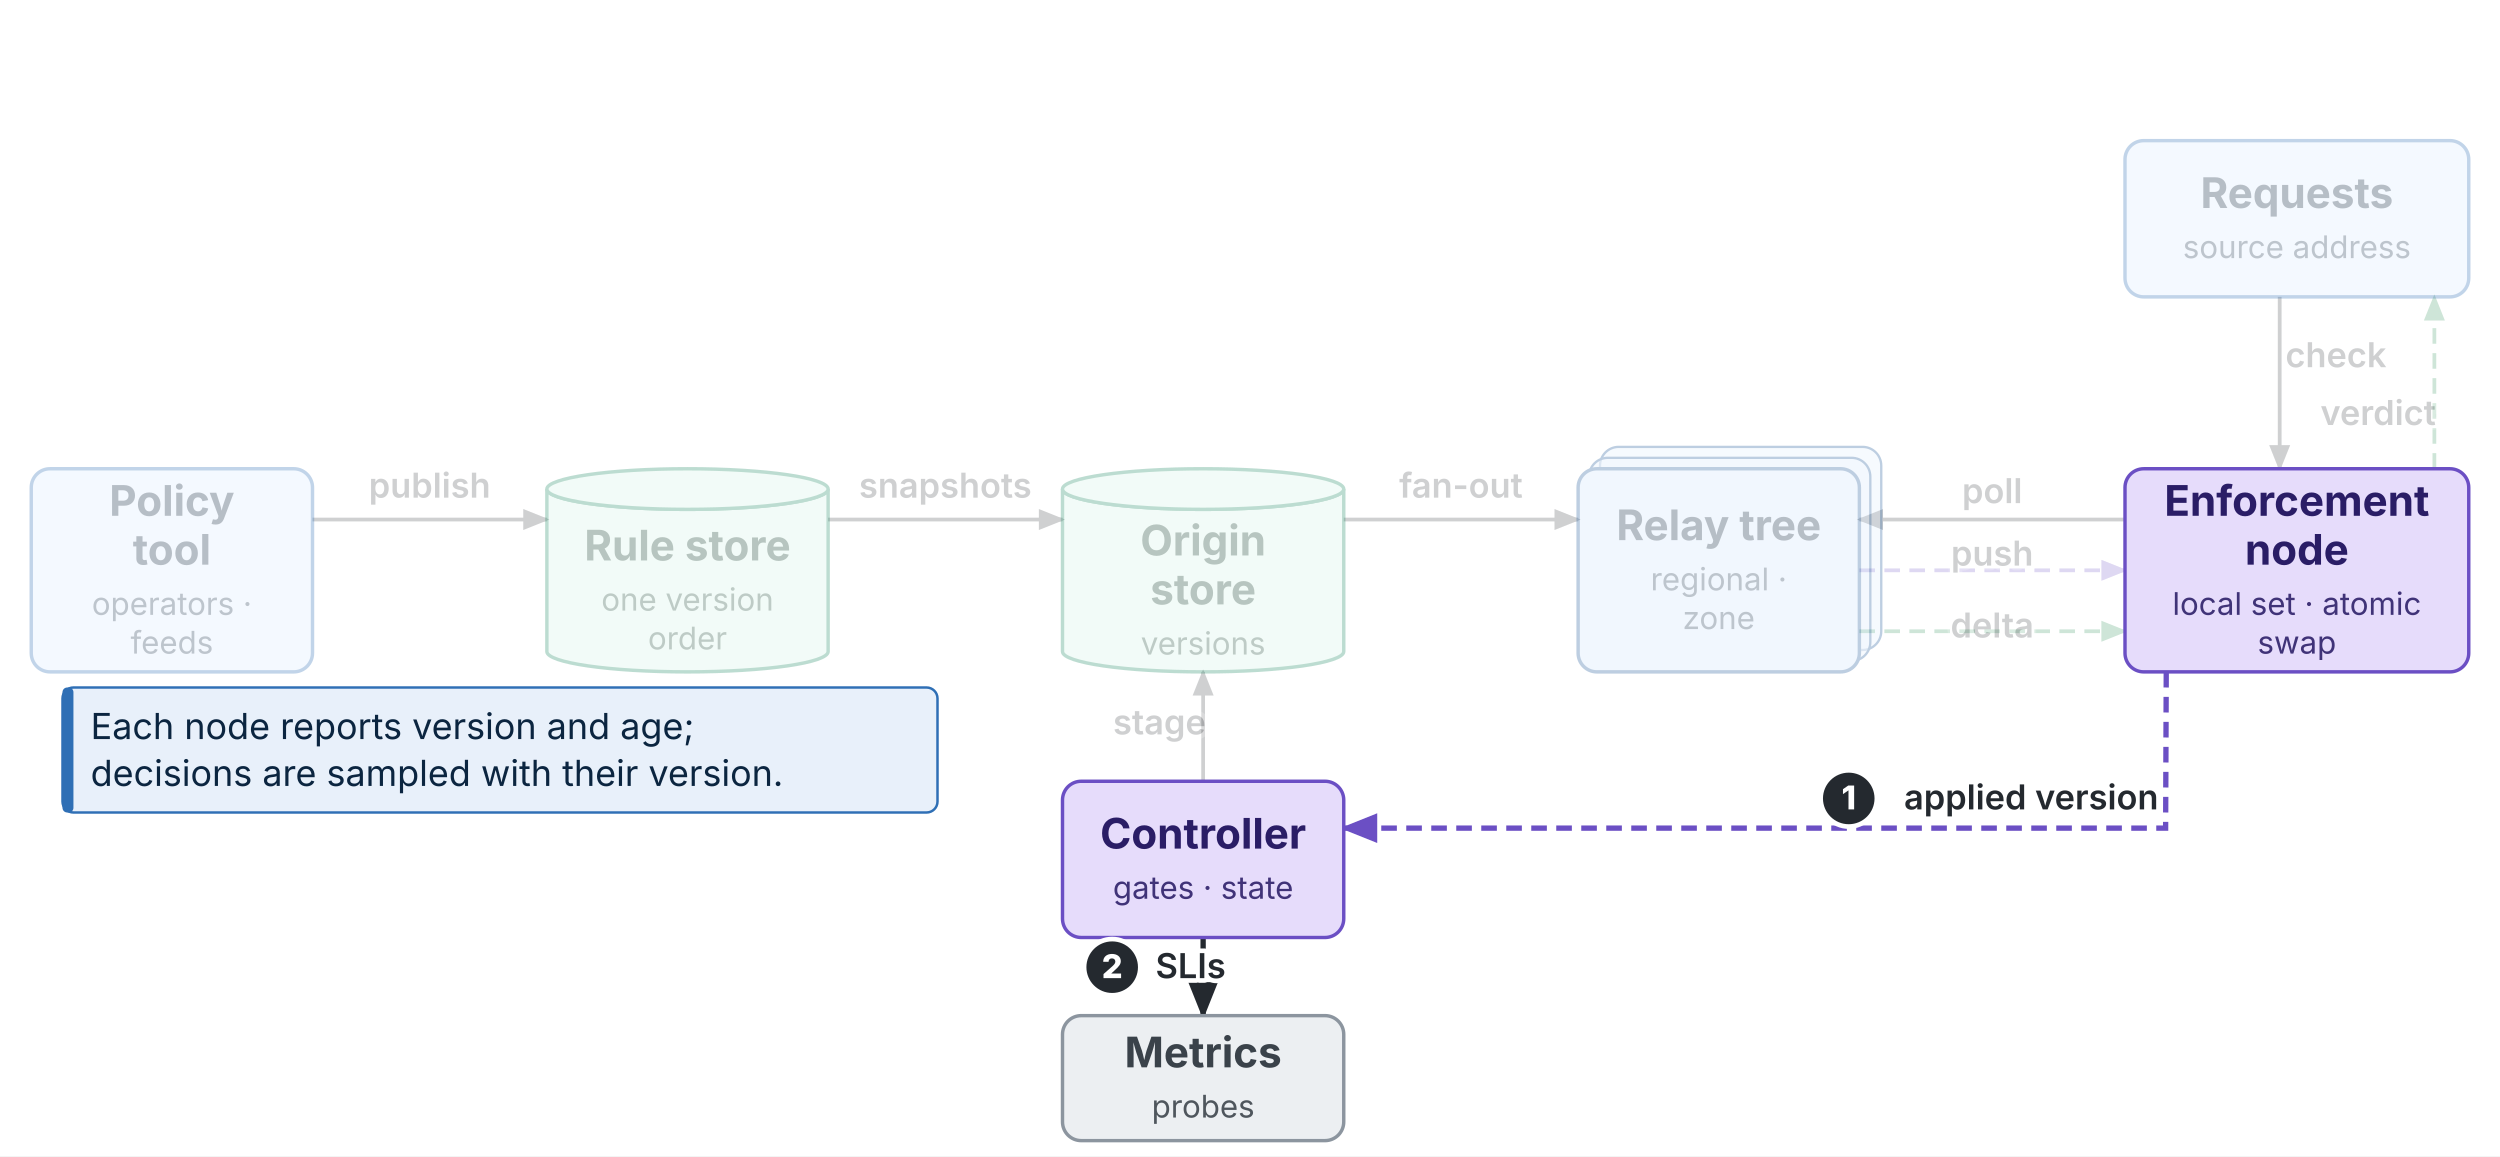
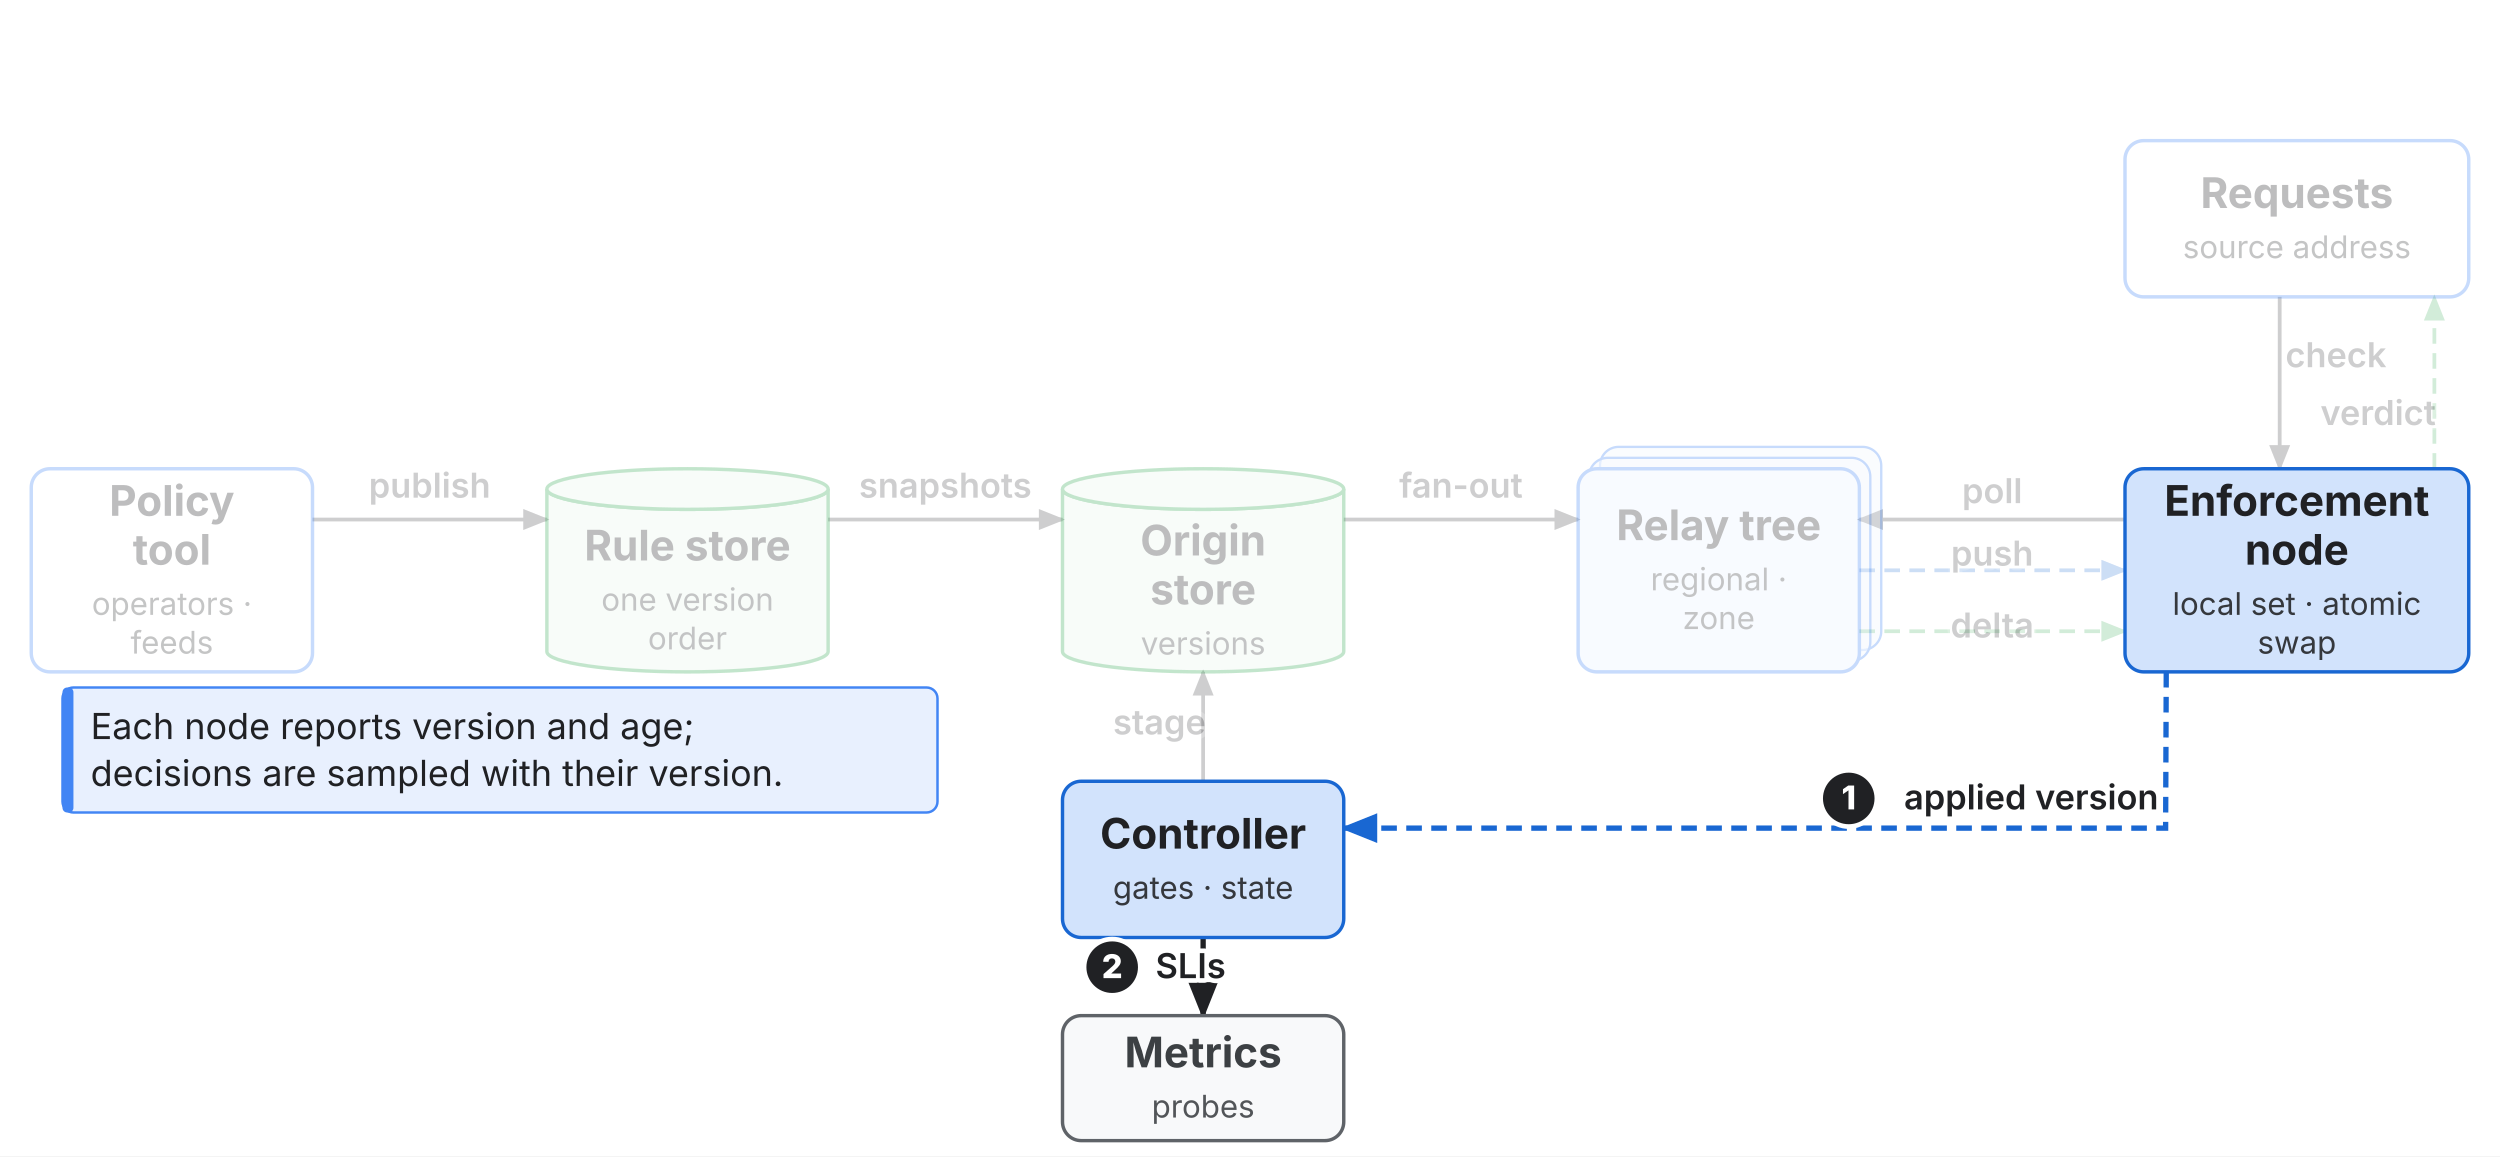
<svg xmlns="http://www.w3.org/2000/svg" class="base" viewBox="0 0 1600 740" width="1600" height="740">
  <defs>
-     <marker id="bs-1f8a4c" viewBox="0 0 10 10" refX="9" refY="5" markerWidth="7" markerHeight="7" orient="auto">
-       <path d="M0,1 L10,5 L0,9 z" fill="#1f8a4c" />
+     <marker id="bs-1967d2" viewBox="0 0 10 10" refX="9" refY="5" markerWidth="7" markerHeight="7" orient="auto">
+       <path d="M0,1 L10,5 L0,9 z" fill="#1967d2" />
    </marker>
-     <marker id="bs-s-1f8a4c" viewBox="0 0 10 10" refX="1" refY="5" markerWidth="7" markerHeight="7" orient="auto">
-       <path d="M10,1 L0,5 L10,9 z" fill="#1f8a4c" />
+     <marker id="bs-s-1967d2" viewBox="0 0 10 10" refX="1" refY="5" markerWidth="7" markerHeight="7" orient="auto">
+       <path d="M10,1 L0,5 L10,9 z" fill="#1967d2" />
    </marker>
-     <marker id="bs-24292f" viewBox="0 0 10 10" refX="9" refY="5" markerWidth="7" markerHeight="7" orient="auto">
-       <path d="M0,1 L10,5 L0,9 z" fill="#24292f" />
+     <marker id="bs-202124" viewBox="0 0 10 10" refX="9" refY="5" markerWidth="7" markerHeight="7" orient="auto">
+       <path d="M0,1 L10,5 L0,9 z" fill="#202124" />
    </marker>
-     <marker id="bs-s-24292f" viewBox="0 0 10 10" refX="1" refY="5" markerWidth="7" markerHeight="7" orient="auto">
-       <path d="M10,1 L0,5 L10,9 z" fill="#24292f" />
+     <marker id="bs-s-202124" viewBox="0 0 10 10" refX="1" refY="5" markerWidth="7" markerHeight="7" orient="auto">
+       <path d="M10,1 L0,5 L10,9 z" fill="#202124" />
    </marker>
-     <marker id="bs-6b4fc4" viewBox="0 0 10 10" refX="9" refY="5" markerWidth="7" markerHeight="7" orient="auto">
-       <path d="M0,1 L10,5 L0,9 z" fill="#6b4fc4" />
+     <marker id="bs-34a853" viewBox="0 0 10 10" refX="9" refY="5" markerWidth="7" markerHeight="7" orient="auto">
+       <path d="M0,1 L10,5 L0,9 z" fill="#34a853" />
    </marker>
-     <marker id="bs-s-6b4fc4" viewBox="0 0 10 10" refX="1" refY="5" markerWidth="7" markerHeight="7" orient="auto">
-       <path d="M10,1 L0,5 L10,9 z" fill="#6b4fc4" />
+     <marker id="bs-s-34a853" viewBox="0 0 10 10" refX="1" refY="5" markerWidth="7" markerHeight="7" orient="auto">
+       <path d="M10,1 L0,5 L10,9 z" fill="#34a853" />
    </marker>
  </defs>
  <rect width="1600" height="740" fill="#ffffff" />
-   <path d="M200.0,332.5 L350.0,332.5" fill="none" stroke="#24292f" stroke-width="2.4" marker-end="url(#bs-24292f)" opacity="0.22" />
-   <path d="M530.0,332.5 L680.0,332.5" fill="none" stroke="#24292f" stroke-width="2.4" marker-end="url(#bs-24292f)" opacity="0.22" />
-   <path d="M860.0,332.5 L1010.0,332.5" fill="none" stroke="#24292f" stroke-width="2.4" marker-end="url(#bs-24292f)" opacity="0.22" />
-   <path d="M1360.0,332.5 L1190.0,332.5" fill="none" stroke="#24292f" stroke-width="2.4" marker-end="url(#bs-24292f)" opacity="0.22" />
-   <path d="M1190.0,365.0 L1360.0,365.0" fill="none" stroke="#6b4fc4" stroke-width="2.4" stroke-dasharray="10 6" marker-end="url(#bs-6b4fc4)" opacity="0.22" />
-   <path d="M1190.0,404.0 L1360.0,404.0" fill="none" stroke="#1f8a4c" stroke-width="2.4" stroke-dasharray="10 6" marker-end="url(#bs-1f8a4c)" opacity="0.22" />
-   <path d="M1459.0,190.0 L1459.0,300.0" fill="none" stroke="#24292f" stroke-width="2.4" marker-end="url(#bs-24292f)" opacity="0.22" />
-   <path d="M1558.0,300.0 L1558.0,190.0" fill="none" stroke="#1f8a4c" stroke-width="2.4" stroke-dasharray="10 6" marker-end="url(#bs-1f8a4c)" opacity="0.22" />
-   <path d="M1386.4,430.0 L1386.0,530.0 L860.0,530.0" fill="none" stroke="#6b4fc4" stroke-width="3.4" stroke-dasharray="10 6" marker-end="url(#bs-6b4fc4)" />
-   <path d="M770.0,500.0 L770.0,430.0" fill="none" stroke="#24292f" stroke-width="2.4" marker-end="url(#bs-24292f)" opacity="0.22" />
-   <path d="M770.0,600.0 L770.0,650.0" fill="none" stroke="#24292f" stroke-width="3.4" marker-end="url(#bs-24292f)" />
-   <g opacity="0.3">
-     <rect x="20" y="300" width="180" height="130" rx="12" fill="#dbeafe" stroke="#2f6fb5" stroke-width="2.2" />
-     <text x="110.0" y="330.1" text-anchor="middle" font-family="Inter, Helvetica, Arial, sans-serif" font-size="27" font-weight="700" fill="#0b2540">Policy</text>
-     <text x="110.0" y="361.4" text-anchor="middle" font-family="Inter, Helvetica, Arial, sans-serif" font-size="27" font-weight="700" fill="#0b2540">tool</text>
-     <text x="110.0" y="393.5" text-anchor="middle" font-family="Inter, Helvetica, Arial, sans-serif" font-size="20.0" fill="#0b2540" fill-opacity="0.88">operators ·</text>
-     <text x="110.0" y="418.3" text-anchor="middle" font-family="Inter, Helvetica, Arial, sans-serif" font-size="20.0" fill="#0b2540" fill-opacity="0.88">feeds</text>
+   <path data-k="e:p-r" d="M200.0,332.5 L350.0,332.5" fill="none" stroke="#202124" stroke-width="2.4" marker-end="url(#bs-202124)" opacity="0.22" />
+   <path data-k="e:r-o" d="M530.0,332.5 L680.0,332.5" fill="none" stroke="#202124" stroke-width="2.4" marker-end="url(#bs-202124)" opacity="0.22" />
+   <path data-k="e:o-rel" d="M860.0,332.5 L1010.0,332.5" fill="none" stroke="#202124" stroke-width="2.4" marker-end="url(#bs-202124)" opacity="0.22" />
+   <path data-k="e:poll" d="M1360.0,332.5 L1190.0,332.5" fill="none" stroke="#202124" stroke-width="2.4" marker-end="url(#bs-202124)" opacity="0.22" />
+   <path data-k="e:push" d="M1190.0,365.0 L1360.0,365.0" fill="none" stroke="#1967d2" stroke-width="2.4" stroke-dasharray="10 6" marker-end="url(#bs-1967d2)" opacity="0.22" />
+   <path data-k="e:delta" d="M1190.0,404.0 L1360.0,404.0" fill="none" stroke="#34a853" stroke-width="2.4" stroke-dasharray="10 6" marker-end="url(#bs-34a853)" opacity="0.22" />
+   <path data-k="e:rq" d="M1459.0,190.0 L1459.0,300.0" fill="none" stroke="#202124" stroke-width="2.4" marker-end="url(#bs-202124)" opacity="0.22" />
+   <path data-k="e:rs" d="M1558.0,300.0 L1558.0,190.0" fill="none" stroke="#34a853" stroke-width="2.4" stroke-dasharray="10 6" marker-end="url(#bs-34a853)" opacity="0.22" />
+   <path data-k="e:n-c" d="M1386.4,430.0 L1386.0,530.0 L860.0,530.0" fill="none" stroke="#1967d2" stroke-width="3.4" stroke-dasharray="10 6" marker-end="url(#bs-1967d2)" />
+   <path data-k="e:c-o" d="M770.0,500.0 L770.0,430.0" fill="none" stroke="#202124" stroke-width="2.4" marker-end="url(#bs-202124)" opacity="0.22" />
+   <path data-k="e:c-m" d="M770.0,600.0 L770.0,650.0" fill="none" stroke="#202124" stroke-width="3.4" marker-end="url(#bs-202124)" />
+   <g data-k="n:policy">
+     <g opacity="0.3">
+       <rect x="20" y="300" width="180" height="130" rx="12" fill="#ffffff" stroke="#4285f4" stroke-width="2.2" />
+       <text x="110.0" y="330.1" text-anchor="middle" font-family="Inter, Roboto, sans-serif" font-size="27" font-weight="700" fill="#202124">Policy</text>
+       <text x="110.0" y="361.4" text-anchor="middle" font-family="Inter, Roboto, sans-serif" font-size="27" font-weight="700" fill="#202124">tool</text>
+       <text x="110.0" y="393.5" text-anchor="middle" font-family="Inter, Roboto, sans-serif" font-size="20.0" fill="#202124" fill-opacity="0.88">operators ·</text>
+       <text x="110.0" y="418.3" text-anchor="middle" font-family="Inter, Roboto, sans-serif" font-size="20.0" fill="#202124" fill-opacity="0.88">feeds</text>
+     </g>
  </g>
-   <g opacity="0.3">
-     <path d="M350,313 a90.0,13 0 0,0 180,0 v104 a90.0,13 0 0,1 -180,0 z" fill="#d3f3e6" stroke="#1f8a63" stroke-width="2.2" />
-     <ellipse cx="440.0" cy="313" rx="90.0" ry="13" fill="#d3f3e6" stroke="#1f8a63" stroke-width="2.2" />
-     <text x="440.0" y="358.7" text-anchor="middle" font-family="Inter, Helvetica, Arial, sans-serif" font-size="27" font-weight="700" fill="#0d3b2a">Rule store</text>
-     <text x="440.0" y="390.8" text-anchor="middle" font-family="Inter, Helvetica, Arial, sans-serif" font-size="20.0" fill="#0d3b2a" fill-opacity="0.88">one version</text>
-     <text x="440.0" y="415.6" text-anchor="middle" font-family="Inter, Helvetica, Arial, sans-serif" font-size="20.0" fill="#0d3b2a" fill-opacity="0.88">order</text>
+   <g data-k="n:rules">
+     <g opacity="0.3">
+       <path d="M350,313 a90.0,13 0 0,0 180,0 v104 a90.0,13 0 0,1 -180,0 z" fill="#e6f4ea" stroke="#34a853" stroke-width="2.2" />
+       <ellipse cx="440.0" cy="313" rx="90.0" ry="13" fill="#e6f4ea" stroke="#34a853" stroke-width="2.2" />
+       <text x="440.0" y="358.7" text-anchor="middle" font-family="Inter, Roboto, sans-serif" font-size="27" font-weight="700" fill="#202124">Rule store</text>
+       <text x="440.0" y="390.8" text-anchor="middle" font-family="Inter, Roboto, sans-serif" font-size="20.0" fill="#202124" fill-opacity="0.88">one version</text>
+       <text x="440.0" y="415.6" text-anchor="middle" font-family="Inter, Roboto, sans-serif" font-size="20.0" fill="#202124" fill-opacity="0.88">order</text>
+     </g>
  </g>
-   <g opacity="0.3">
-     <path d="M680,313 a90.0,13 0 0,0 180,0 v104 a90.0,13 0 0,1 -180,0 z" fill="#d3f3e6" stroke="#1f8a63" stroke-width="2.2" />
-     <ellipse cx="770.0" cy="313" rx="90.0" ry="13" fill="#d3f3e6" stroke="#1f8a63" stroke-width="2.2" />
-     <text x="770.0" y="355.5" text-anchor="middle" font-family="Inter, Helvetica, Arial, sans-serif" font-size="27" font-weight="700" fill="#0d3b2a">Origin</text>
-     <text x="770.0" y="386.8" text-anchor="middle" font-family="Inter, Helvetica, Arial, sans-serif" font-size="27" font-weight="700" fill="#0d3b2a">store</text>
-     <text x="770.0" y="418.9" text-anchor="middle" font-family="Inter, Helvetica, Arial, sans-serif" font-size="20.0" fill="#0d3b2a" fill-opacity="0.88">versions</text>
+   <g data-k="n:origin">
+     <g opacity="0.3">
+       <path d="M680,313 a90.0,13 0 0,0 180,0 v104 a90.0,13 0 0,1 -180,0 z" fill="#e6f4ea" stroke="#34a853" stroke-width="2.2" />
+       <ellipse cx="770.0" cy="313" rx="90.0" ry="13" fill="#e6f4ea" stroke="#34a853" stroke-width="2.2" />
+       <text x="770.0" y="355.5" text-anchor="middle" font-family="Inter, Roboto, sans-serif" font-size="27" font-weight="700" fill="#202124">Origin</text>
+       <text x="770.0" y="386.8" text-anchor="middle" font-family="Inter, Roboto, sans-serif" font-size="27" font-weight="700" fill="#202124">store</text>
+       <text x="770.0" y="418.9" text-anchor="middle" font-family="Inter, Roboto, sans-serif" font-size="20.0" fill="#202124" fill-opacity="0.88">versions</text>
+     </g>
  </g>
-   <g opacity="0.3">
-     <rect x="1024" y="286" width="180" height="130" rx="12" fill="#cfe3fb" fill-opacity="0.6" stroke="#215a9a" stroke-width="1.5" />
-     <rect x="1017" y="293" width="180" height="130" rx="12" fill="#cfe3fb" fill-opacity="0.6" stroke="#215a9a" stroke-width="1.5" />
-     <rect x="1010" y="300" width="180" height="130" rx="12" fill="#cfe3fb" stroke="#215a9a" stroke-width="2.2" />
-     <text x="1100.0" y="345.7" text-anchor="middle" font-family="Inter, Helvetica, Arial, sans-serif" font-size="27" font-weight="700" fill="#0b2540">Relay tree</text>
-     <text x="1100.0" y="377.8" text-anchor="middle" font-family="Inter, Helvetica, Arial, sans-serif" font-size="20.0" fill="#0b2540" fill-opacity="0.88">regional ·</text>
-     <text x="1100.0" y="402.6" text-anchor="middle" font-family="Inter, Helvetica, Arial, sans-serif" font-size="20.0" fill="#0b2540" fill-opacity="0.88">zone</text>
+   <g data-k="n:relay">
+     <g opacity="0.3">
+       <rect x="1024" y="286" width="180" height="130" rx="12" fill="#e8f0fe" fill-opacity="0.6" stroke="#4285f4" stroke-width="1.5" />
+       <rect x="1017" y="293" width="180" height="130" rx="12" fill="#e8f0fe" fill-opacity="0.6" stroke="#4285f4" stroke-width="1.5" />
+       <rect x="1010" y="300" width="180" height="130" rx="12" fill="#e8f0fe" stroke="#4285f4" stroke-width="2.2" />
+       <text x="1100.0" y="345.7" text-anchor="middle" font-family="Inter, Roboto, sans-serif" font-size="27" font-weight="700" fill="#202124">Relay tree</text>
+       <text x="1100.0" y="377.8" text-anchor="middle" font-family="Inter, Roboto, sans-serif" font-size="20.0" fill="#202124" fill-opacity="0.88">regional ·</text>
+       <text x="1100.0" y="402.6" text-anchor="middle" font-family="Inter, Roboto, sans-serif" font-size="20.0" fill="#202124" fill-opacity="0.88">zone</text>
+     </g>
  </g>
-   <rect x="1360" y="300" width="220" height="130" rx="12" fill="#e6dcfb" stroke="#6b4fc4" stroke-width="2.2" />
-   <text x="1470.0" y="330.1" text-anchor="middle" font-family="Inter, Helvetica, Arial, sans-serif" font-size="27" font-weight="700" fill="#2a1d66">Enforcement</text>
-   <text x="1470.0" y="361.4" text-anchor="middle" font-family="Inter, Helvetica, Arial, sans-serif" font-size="27" font-weight="700" fill="#2a1d66">node</text>
-   <text x="1470.0" y="393.5" text-anchor="middle" font-family="Inter, Helvetica, Arial, sans-serif" font-size="20.0" fill="#2a1d66" fill-opacity="0.88">local set · atomic</text>
-   <text x="1470.0" y="418.3" text-anchor="middle" font-family="Inter, Helvetica, Arial, sans-serif" font-size="20.0" fill="#2a1d66" fill-opacity="0.88">swap</text>
-   <g opacity="0.3">
-     <rect x="1360" y="90" width="220" height="100" rx="12" fill="#dbeafe" stroke="#2f6fb5" stroke-width="2.2" />
-     <text x="1470.0" y="133.1" text-anchor="middle" font-family="Inter, Helvetica, Arial, sans-serif" font-size="27" font-weight="700" fill="#0b2540">Requests</text>
-     <text x="1470.0" y="165.2" text-anchor="middle" font-family="Inter, Helvetica, Arial, sans-serif" font-size="20.0" fill="#0b2540" fill-opacity="0.88">source address</text>
+   <g data-k="n:node">
+     <rect x="1360" y="300" width="220" height="130" rx="12" fill="#d2e3fc" stroke="#1967d2" stroke-width="2.2" />
+     <text x="1470.0" y="330.1" text-anchor="middle" font-family="Inter, Roboto, sans-serif" font-size="27" font-weight="700" fill="#202124">Enforcement</text>
+     <text x="1470.0" y="361.4" text-anchor="middle" font-family="Inter, Roboto, sans-serif" font-size="27" font-weight="700" fill="#202124">node</text>
+     <text x="1470.0" y="393.5" text-anchor="middle" font-family="Inter, Roboto, sans-serif" font-size="20.0" fill="#202124" fill-opacity="0.88">local set · atomic</text>
+     <text x="1470.0" y="418.3" text-anchor="middle" font-family="Inter, Roboto, sans-serif" font-size="20.0" fill="#202124" fill-opacity="0.88">swap</text>
  </g>
-   <rect x="680" y="500" width="180" height="100" rx="12" fill="#e6dcfb" stroke="#6b4fc4" stroke-width="2.2" />
-   <text x="770.0" y="543.1" text-anchor="middle" font-family="Inter, Helvetica, Arial, sans-serif" font-size="27" font-weight="700" fill="#2a1d66">Controller</text>
-   <text x="770.0" y="575.2" text-anchor="middle" font-family="Inter, Helvetica, Arial, sans-serif" font-size="20.0" fill="#2a1d66" fill-opacity="0.88">gates · state</text>
-   <rect x="680" y="650" width="180" height="80" rx="12" fill="#eceff2" stroke="#8c959f" stroke-width="2.2" />
-   <text x="770.0" y="683.1" text-anchor="middle" font-family="Inter, Helvetica, Arial, sans-serif" font-size="27" font-weight="700" fill="#3a424a">Metrics</text>
-   <text x="770.0" y="715.2" text-anchor="middle" font-family="Inter, Helvetica, Arial, sans-serif" font-size="20.0" fill="#3a424a" fill-opacity="0.88">probes</text>
-   <text x="275.0" y="318.5" text-anchor="middle" font-family="Inter, Helvetica, Arial, sans-serif" font-size="22" font-weight="600" fill="#24292f" paint-order="stroke" stroke="#ffffff" stroke-width="6" stroke-linejoin="round" opacity="0.22">publish</text>
-   <text x="605.0" y="318.5" text-anchor="middle" font-family="Inter, Helvetica, Arial, sans-serif" font-size="22" font-weight="600" fill="#24292f" paint-order="stroke" stroke="#ffffff" stroke-width="6" stroke-linejoin="round" opacity="0.22">snapshots</text>
-   <text x="935.0" y="318.5" text-anchor="middle" font-family="Inter, Helvetica, Arial, sans-serif" font-size="22" font-weight="600" fill="#24292f" paint-order="stroke" stroke="#ffffff" stroke-width="6" stroke-linejoin="round" opacity="0.22">fan-out</text>
-   <text x="1275.0" y="322.0" text-anchor="middle" font-family="Inter, Helvetica, Arial, sans-serif" font-size="22" font-weight="600" fill="#24292f" paint-order="stroke" stroke="#ffffff" stroke-width="6" stroke-linejoin="round" opacity="0.22">poll</text>
-   <text x="1275.0" y="362.0" text-anchor="middle" font-family="Inter, Helvetica, Arial, sans-serif" font-size="22" font-weight="600" fill="#24292f" paint-order="stroke" stroke="#ffffff" stroke-width="6" stroke-linejoin="round" opacity="0.22">push</text>
-   <text x="1275.0" y="408.0" text-anchor="middle" font-family="Inter, Helvetica, Arial, sans-serif" font-size="22" font-weight="600" fill="#24292f" paint-order="stroke" stroke="#ffffff" stroke-width="6" stroke-linejoin="round" opacity="0.22">delta</text>
-   <text x="1495.0" y="235.0" text-anchor="middle" font-family="Inter, Helvetica, Arial, sans-serif" font-size="22" font-weight="600" fill="#24292f" paint-order="stroke" stroke="#ffffff" stroke-width="6" stroke-linejoin="round" opacity="0.22">check</text>
-   <text x="1522.0" y="272.0" text-anchor="middle" font-family="Inter, Helvetica, Arial, sans-serif" font-size="22" font-weight="600" fill="#24292f" paint-order="stroke" stroke="#ffffff" stroke-width="6" stroke-linejoin="round" opacity="0.22">verdict</text>
-   <text x="1300.0" y="518.0" text-anchor="middle" font-family="Inter, Helvetica, Arial, sans-serif" font-size="22" font-weight="600" fill="#24292f" paint-order="stroke" stroke="#ffffff" stroke-width="6" stroke-linejoin="round">applied version</text>
-   <circle cx="1183.2" cy="511.0" r="18" fill="#24292f" stroke="#ffffff" stroke-width="3" />
-   <text x="1183.2" y="518.0" text-anchor="middle" font-family="Inter, Helvetica, Arial, sans-serif" font-size="21" font-weight="800" fill="#ffffff">1</text>
-   <text x="742.0" y="470.0" text-anchor="middle" font-family="Inter, Helvetica, Arial, sans-serif" font-size="22" font-weight="600" fill="#24292f" paint-order="stroke" stroke="#ffffff" stroke-width="6" stroke-linejoin="round" opacity="0.22">stage</text>
-   <text x="762.0" y="626.0" text-anchor="middle" font-family="Inter, Helvetica, Arial, sans-serif" font-size="22" font-weight="600" fill="#24292f" paint-order="stroke" stroke="#ffffff" stroke-width="6" stroke-linejoin="round">SLIs</text>
-   <circle cx="711.8" cy="619.0" r="18" fill="#24292f" stroke="#ffffff" stroke-width="3" />
-   <text x="711.8" y="626.0" text-anchor="middle" font-family="Inter, Helvetica, Arial, sans-serif" font-size="21" font-weight="800" fill="#ffffff">2</text>
-   <rect x="40" y="440" width="560" height="80" rx="7" fill="#e8f0fa" stroke="#2f6fb5" stroke-width="1.6" />
-   <rect x="40" y="440" width="7" height="80" rx="3" fill="#2f6fb5" />
-   <text x="58" y="473" font-family="Inter, Helvetica, Arial, sans-serif" font-size="23" fill="#0b2540">Each node reports version and age;</text>
-   <text x="58" y="503" font-family="Inter, Helvetica, Arial, sans-serif" font-size="23" fill="#0b2540">decisions are sampled with their version.</text>
+   <g data-k="n:req">
+     <g opacity="0.3">
+       <rect x="1360" y="90" width="220" height="100" rx="12" fill="#ffffff" stroke="#4285f4" stroke-width="2.2" />
+       <text x="1470.0" y="133.1" text-anchor="middle" font-family="Inter, Roboto, sans-serif" font-size="27" font-weight="700" fill="#202124">Requests</text>
+       <text x="1470.0" y="165.2" text-anchor="middle" font-family="Inter, Roboto, sans-serif" font-size="20.0" fill="#202124" fill-opacity="0.88">source address</text>
+     </g>
+   </g>
+   <g data-k="n:ctrl">
+     <rect x="680" y="500" width="180" height="100" rx="12" fill="#d2e3fc" stroke="#1967d2" stroke-width="2.2" />
+     <text x="770.0" y="543.1" text-anchor="middle" font-family="Inter, Roboto, sans-serif" font-size="27" font-weight="700" fill="#202124">Controller</text>
+     <text x="770.0" y="575.2" text-anchor="middle" font-family="Inter, Roboto, sans-serif" font-size="20.0" fill="#202124" fill-opacity="0.88">gates · state</text>
+   </g>
+   <g data-k="n:metrics">
+     <rect x="680" y="650" width="180" height="80" rx="12" fill="#f8f9fa" stroke="#5f6368" stroke-width="2.2" />
+     <text x="770.0" y="683.1" text-anchor="middle" font-family="Inter, Roboto, sans-serif" font-size="27" font-weight="700" fill="#3c4043">Metrics</text>
+     <text x="770.0" y="715.2" text-anchor="middle" font-family="Inter, Roboto, sans-serif" font-size="20.0" fill="#3c4043" fill-opacity="0.88">probes</text>
+   </g>
+   <text data-k="e:p-r" x="275.0" y="318.5" text-anchor="middle" font-family="Inter, Roboto, sans-serif" font-size="22" font-weight="600" fill="#202124" paint-order="stroke" stroke="#ffffff" stroke-width="6" stroke-linejoin="round" opacity="0.22">publish</text>
+   <text data-k="e:r-o" x="605.0" y="318.5" text-anchor="middle" font-family="Inter, Roboto, sans-serif" font-size="22" font-weight="600" fill="#202124" paint-order="stroke" stroke="#ffffff" stroke-width="6" stroke-linejoin="round" opacity="0.22">snapshots</text>
+   <text data-k="e:o-rel" x="935.0" y="318.5" text-anchor="middle" font-family="Inter, Roboto, sans-serif" font-size="22" font-weight="600" fill="#202124" paint-order="stroke" stroke="#ffffff" stroke-width="6" stroke-linejoin="round" opacity="0.22">fan-out</text>
+   <text data-k="e:poll" x="1275.0" y="322.0" text-anchor="middle" font-family="Inter, Roboto, sans-serif" font-size="22" font-weight="600" fill="#202124" paint-order="stroke" stroke="#ffffff" stroke-width="6" stroke-linejoin="round" opacity="0.22">poll</text>
+   <text data-k="e:push" x="1275.0" y="362.0" text-anchor="middle" font-family="Inter, Roboto, sans-serif" font-size="22" font-weight="600" fill="#202124" paint-order="stroke" stroke="#ffffff" stroke-width="6" stroke-linejoin="round" opacity="0.22">push</text>
+   <text data-k="e:delta" x="1275.0" y="408.0" text-anchor="middle" font-family="Inter, Roboto, sans-serif" font-size="22" font-weight="600" fill="#202124" paint-order="stroke" stroke="#ffffff" stroke-width="6" stroke-linejoin="round" opacity="0.22">delta</text>
+   <text data-k="e:rq" x="1495.0" y="235.0" text-anchor="middle" font-family="Inter, Roboto, sans-serif" font-size="22" font-weight="600" fill="#202124" paint-order="stroke" stroke="#ffffff" stroke-width="6" stroke-linejoin="round" opacity="0.22">check</text>
+   <text data-k="e:rs" x="1522.0" y="272.0" text-anchor="middle" font-family="Inter, Roboto, sans-serif" font-size="22" font-weight="600" fill="#202124" paint-order="stroke" stroke="#ffffff" stroke-width="6" stroke-linejoin="round" opacity="0.22">verdict</text>
+   <text data-k="e:n-c" x="1300.0" y="518.0" text-anchor="middle" font-family="Inter, Roboto, sans-serif" font-size="22" font-weight="600" fill="#202124" paint-order="stroke" stroke="#ffffff" stroke-width="6" stroke-linejoin="round">applied version</text>
+   <g data-k="e:n-c">
+     <circle cx="1183.2" cy="511.0" r="18" fill="#202124" stroke="#ffffff" stroke-width="3" />
+     <text x="1183.2" y="518.0" text-anchor="middle" font-family="Inter, Roboto, sans-serif" font-size="21" font-weight="800" fill="#ffffff">1</text>
+   </g>
+   <text data-k="e:c-o" x="742.0" y="470.0" text-anchor="middle" font-family="Inter, Roboto, sans-serif" font-size="22" font-weight="600" fill="#202124" paint-order="stroke" stroke="#ffffff" stroke-width="6" stroke-linejoin="round" opacity="0.22">stage</text>
+   <text data-k="e:c-m" x="762.0" y="626.0" text-anchor="middle" font-family="Inter, Roboto, sans-serif" font-size="22" font-weight="600" fill="#202124" paint-order="stroke" stroke="#ffffff" stroke-width="6" stroke-linejoin="round">SLIs</text>
+   <g data-k="e:c-m">
+     <circle cx="711.8" cy="619.0" r="18" fill="#202124" stroke="#ffffff" stroke-width="3" />
+     <text x="711.8" y="626.0" text-anchor="middle" font-family="Inter, Roboto, sans-serif" font-size="21" font-weight="800" fill="#ffffff">2</text>
+   </g>
+   <g data-k="note:0">
+     <rect x="40" y="440" width="560" height="80" rx="7" fill="#e8f0fe" stroke="#4285f4" stroke-width="1.6" />
+     <rect x="40" y="440" width="7" height="80" rx="3" fill="#4285f4" />
+     <text x="58" y="473" font-family="Inter, Roboto, sans-serif" font-size="23" fill="#202124">Each node reports version and age;</text>
+     <text x="58" y="503" font-family="Inter, Roboto, sans-serif" font-size="23" fill="#202124">decisions are sampled with their version.</text>
+   </g>
</svg>
